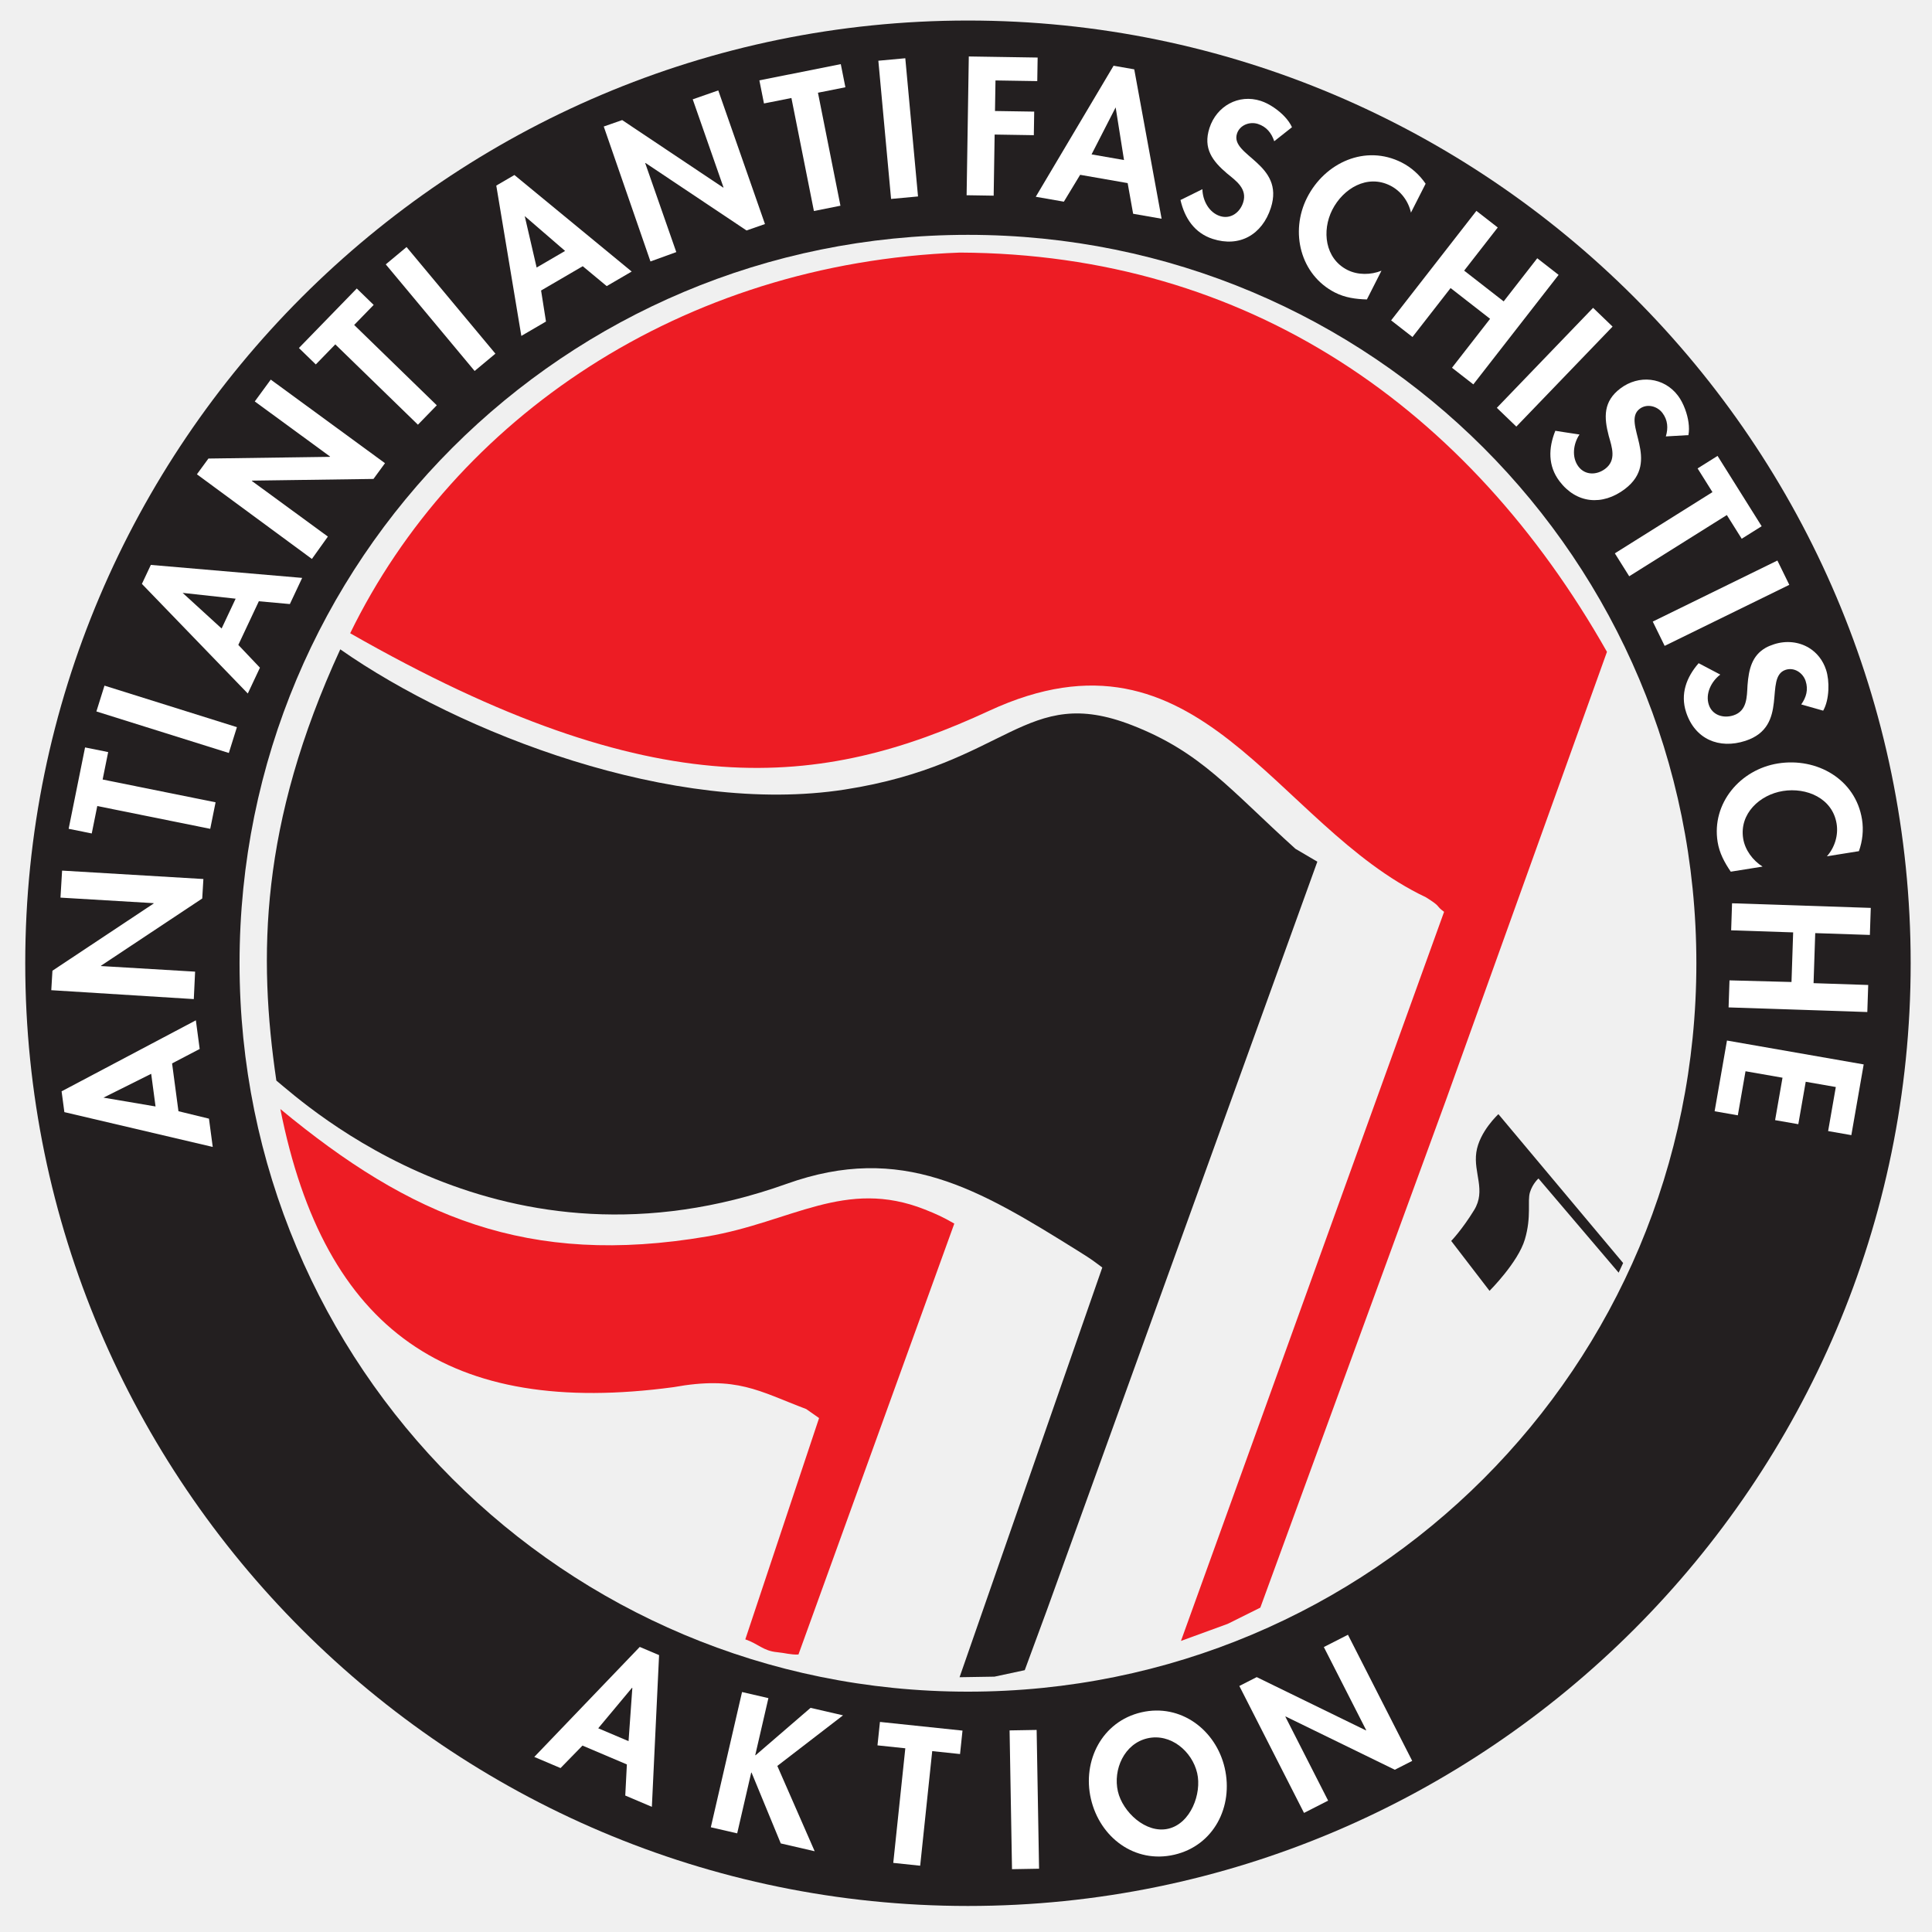
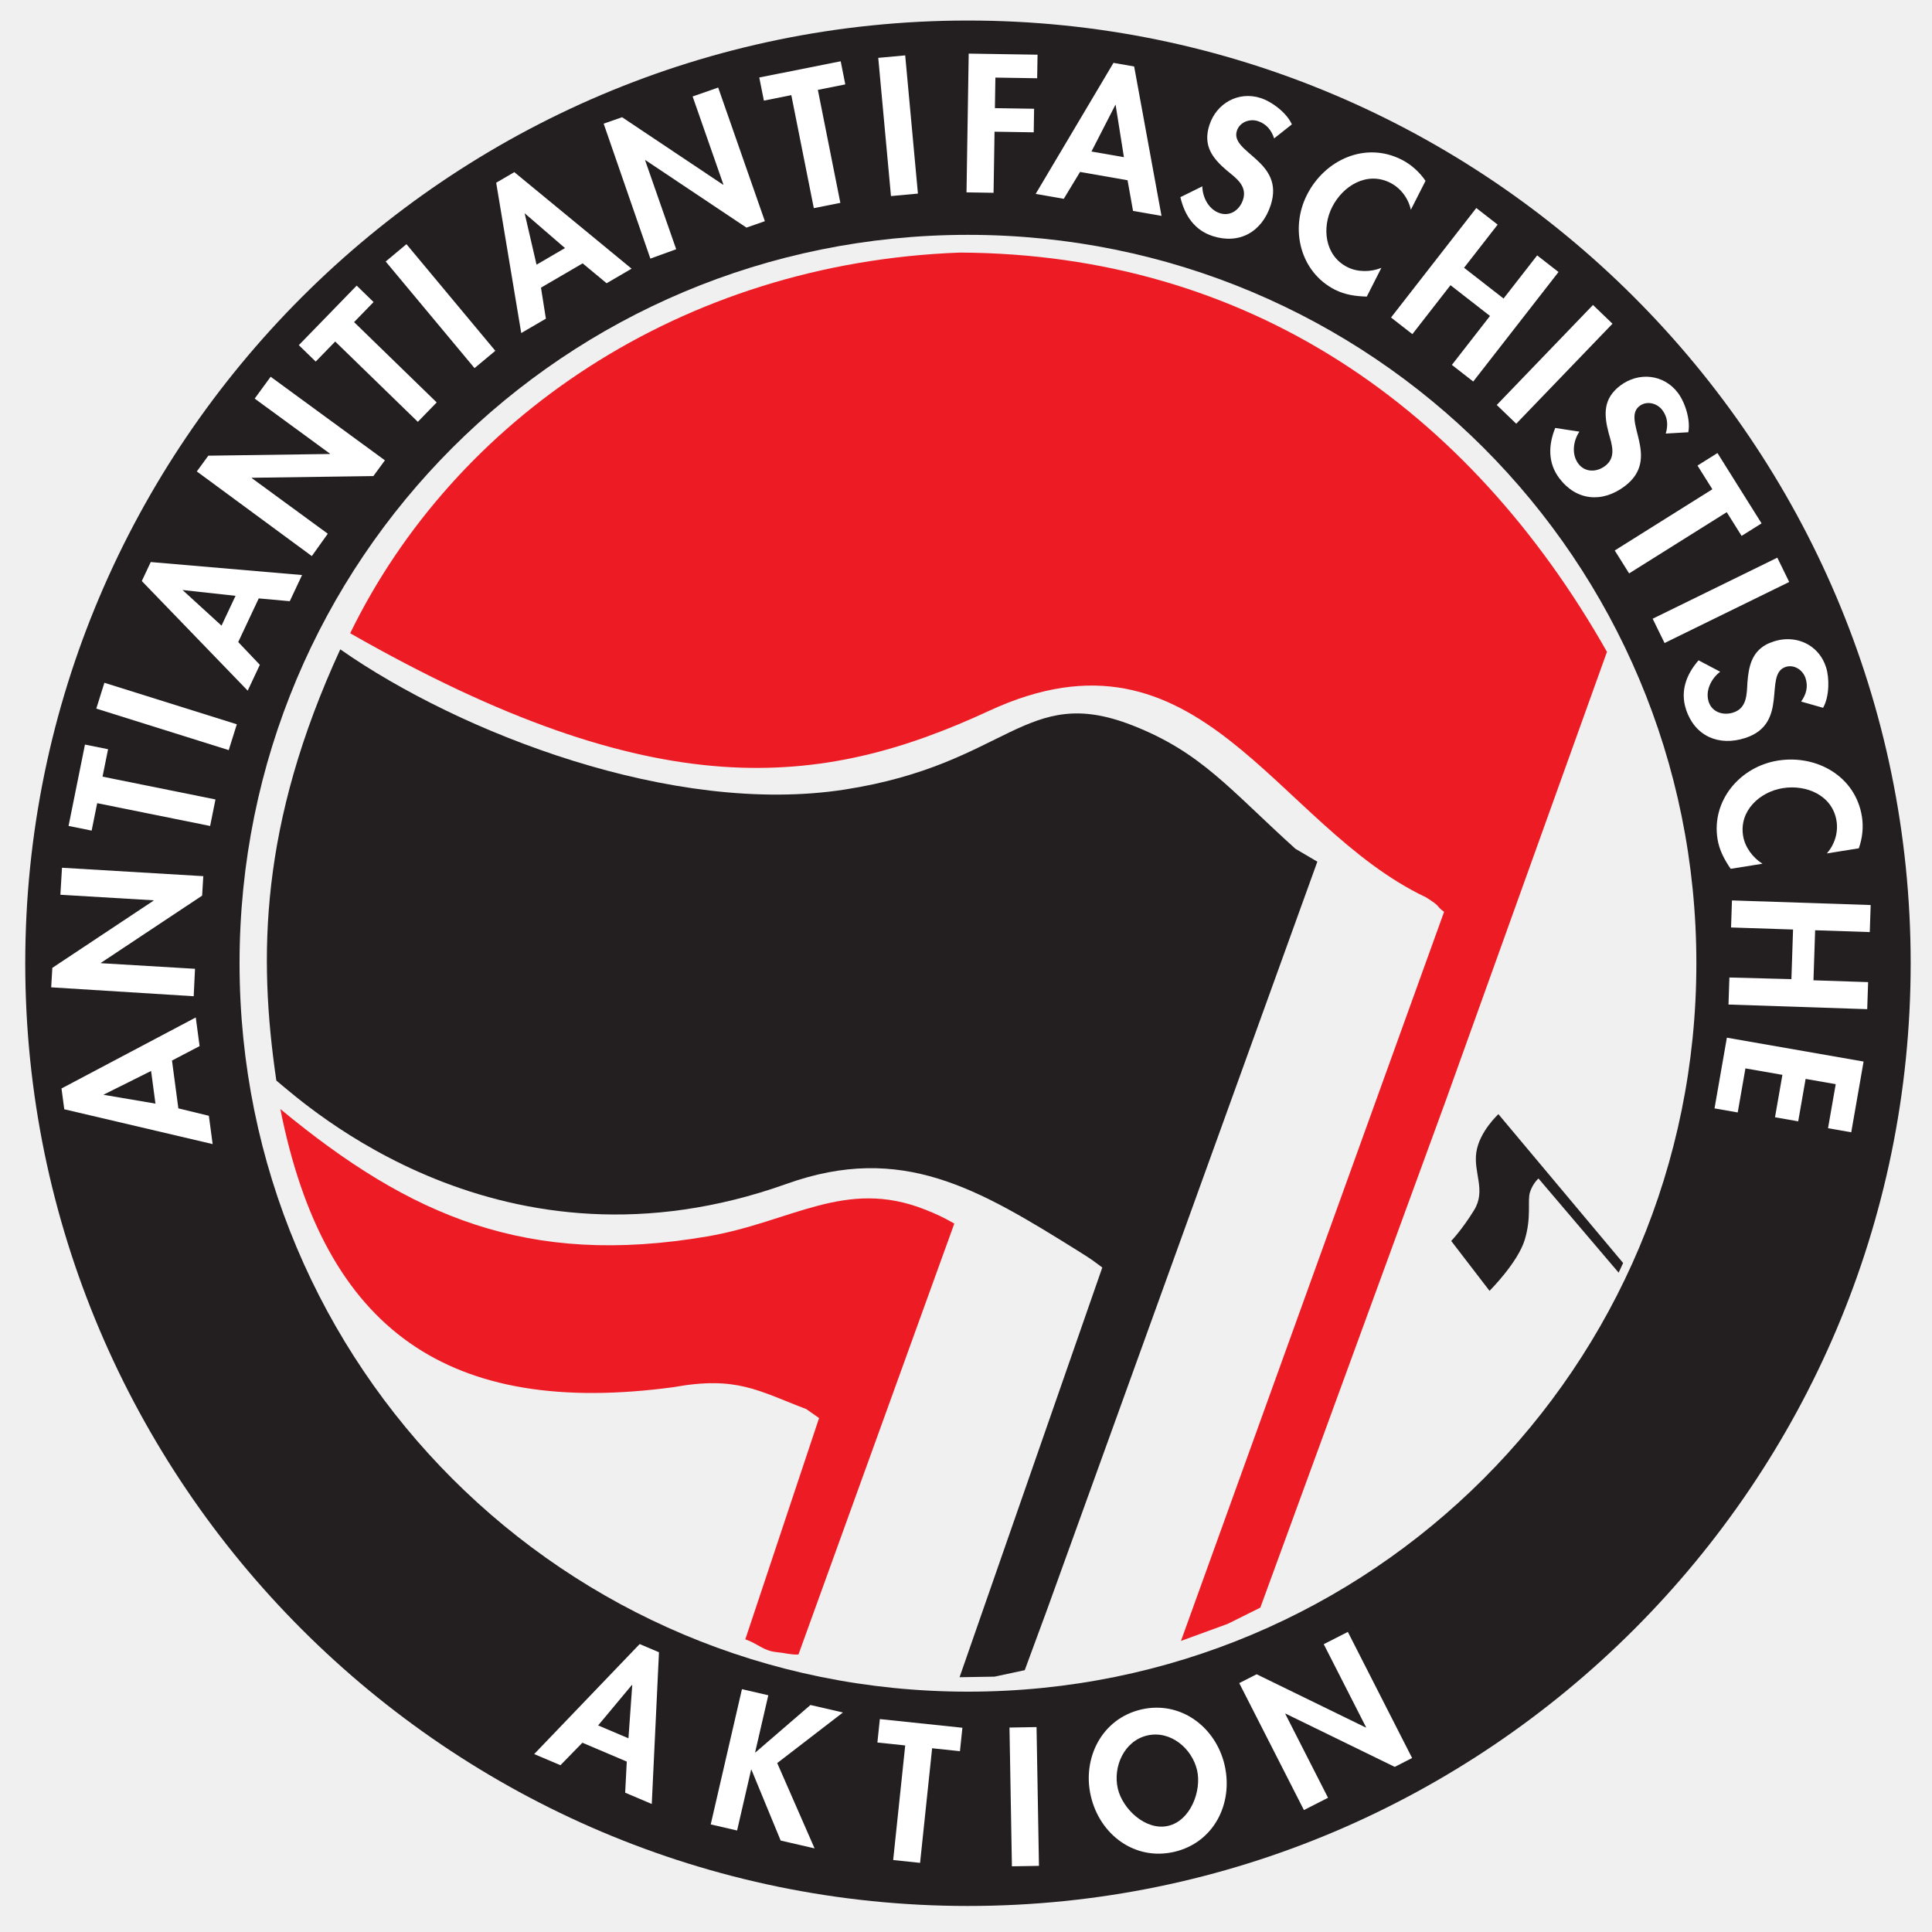
- <svg xmlns="http://www.w3.org/2000/svg" xml:space="preserve" id="svg2" height="367.35" width="367.35" version="1.1">
+ <svg xmlns="http://www.w3.org/2000/svg" version="1.1" width="367.35" height="367.35" id="svg2" xml:space="preserve">
  <defs id="defs6" />
-   <path style="color:#000000;font-style:normal;font-variant:normal;font-weight:normal;font-stretch:normal;font-size:medium;line-height:normal;font-family:'Bitstream Vera Sans';-inkscape-font-specification:'Bitstream Vera Sans';text-indent:0;text-align:start;text-decoration:none;text-decoration-line:none;letter-spacing:normal;word-spacing:normal;text-transform:none;writing-mode:lr-tb;direction:ltr;text-anchor:start;display:inline;overflow:visible;visibility:visible;fill:#231f20;fill-opacity:1;stroke:none;stroke-width:40.748;marker:none;enable-background:accumulate" id="path20" d="M 184.045,362.4 C 85.292,362.4 4.8,281.909 4.8,183.155 c 0,-98.755 80.492,-179.25 179.245,-179.25 98.755,0 179.25,80.495 179.25,179.25 0,98.754 -80.495,179.245 -179.25,179.245 z m 0,-40.748 c 76.733,0 138.502,-61.764 138.502,-138.497 0,-76.733 -61.768,-138.502 -138.502,-138.502 -76.732,0 -138.497,61.768 -138.497,138.502 0,76.733 61.765,138.497 138.497,138.497 z" />
-   <path style="fill:#231f20;fill-opacity:1;fill-rule:nonzero;stroke:none;stroke-width:0.118" id="path22" d="m 199.058,306.142 51.42,-142.303 -4.162,-2.448 c -12.489,-11.264 -17.877,-18.366 -31.1,-23.508 -20.341,-7.911 -23.369,7.391 -54.607,12.244 -32.556,5.058 -73.18,-10.761 -95.91,-26.661 -15.323,33.306 -15.618,58.418 -12.155,81.994 5.388,4.408 42.932,38.973 97.05,19.628 21.887,-7.824 36.487,0.979 55.343,12.733 3.068,1.913 2.88,1.883 4.652,3.183 l -27.137,77.901 6.63,-0.106 5.763,-1.232" />
-   <path style="fill:#ed1c24;fill-opacity:1;fill-rule:nonzero;stroke:none;stroke-width:0.118" id="path24" d="m 181.452,232.653 -29.635,81.938 c -1.515,0.062 -2.517,-0.302 -4.026,-0.441 -2.692,-0.247 -3.524,-1.556 -6.077,-2.444 l 14.026,-42.076 -2.45,-1.714 c -9.06,-3.428 -13.152,-6.347 -25.222,-4.163 -42.601,5.732 -66.361,-10.598 -74.764,-52.882 24.728,20.472 47.008,30.038 81.131,24.231 16.034,-2.728 26.255,-11.114 41.384,-5.142 2.265,0.894 3.522,1.48 5.633,2.693" />
-   <g transform="rotate(-10.61945,176.8179,186.3688)" id="g1620">
-     <path d="m 56.767,95.829 -6.037,-8.024 9.702,2.944 m 4.246,1.293 5.7,1.611 3.216,-4.458 -27.826,-7.731 -2.335,3.236 15.949,24.195 3.174,-4.4 -3.243,-5.015" id="path2833" style="fill:#ffffff;fill-opacity:1;fill-rule:evenodd;stroke:none;stroke-width:0.15" />
-     <path d="m 100.204,33.53 12.87,23.038 4.491,-2.508 L 104.695,31.02 Z" id="path2857" style="fill:#ffffff;fill-opacity:1;fill-rule:evenodd;stroke:none;stroke-width:0.15" />
-     <path d="m 79.847,82.373 -12.265,-13.065 0.051,-0.048 22.754,3.938 2.705,-2.539 -18.421,-19.623 -3.752,3.521 12.145,12.937 -0.051,0.048 -22.755,-3.938 -2.705,2.539 18.525,19.85 z" id="path2845" style="fill:#ffffff;fill-opacity:1;fill-rule:evenodd;stroke:none;stroke-width:0.15" />
-     <path d="m 92.175,43.748 4.347,-3.065 -2.582,-3.662 -12.9,9.097 2.582,3.661 4.347,-3.065 12.626,17.906 4.205,-2.966 z" id="path2841" style="fill:#ffffff;fill-opacity:1;fill-rule:evenodd;stroke:none;stroke-width:0.15" />
+   <path d="M 184.045,362.4 C 85.292,362.4 4.8,281.909 4.8,183.155 c 0,-98.755 80.492,-179.25 179.245,-179.25 98.755,0 179.25,80.495 179.25,179.25 0,98.754 -80.495,179.245 -179.25,179.245 z m 0,-40.748 c 76.733,0 138.502,-61.764 138.502,-138.497 0,-76.733 -61.768,-138.502 -138.502,-138.502 -76.732,0 -138.497,61.768 -138.497,138.502 0,76.733 61.765,138.497 138.497,138.497 z" id="path20" style="color:#000000;font-style:normal;font-variant:normal;font-weight:normal;font-stretch:normal;font-size:medium;line-height:normal;font-family:'Bitstream Vera Sans';-inkscape-font-specification:'Bitstream Vera Sans';text-indent:0;text-align:start;text-decoration:none;text-decoration-line:none;letter-spacing:normal;word-spacing:normal;text-transform:none;writing-mode:lr-tb;direction:ltr;text-anchor:start;display:inline;overflow:visible;visibility:visible;fill:#231f20;fill-opacity:1;stroke:none;stroke-width:40.748;marker:none;enable-background:accumulate" />
+   <path d="m 199.058,306.142 51.42,-142.303 -4.162,-2.448 c -12.489,-11.264 -17.877,-18.366 -31.1,-23.508 -20.341,-7.911 -23.369,7.391 -54.607,12.244 -32.556,5.058 -73.18,-10.761 -95.91,-26.661 -15.323,33.306 -15.618,58.418 -12.155,81.994 5.388,4.408 42.932,38.973 97.05,19.628 21.887,-7.824 36.487,0.979 55.343,12.733 3.068,1.913 2.88,1.883 4.652,3.183 l -27.137,77.901 6.63,-0.106 5.763,-1.232" id="path22" style="fill:#231f20;fill-opacity:1;fill-rule:nonzero;stroke:none;stroke-width:0.118" />
+   <path d="m 181.452,232.653 -29.635,81.938 c -1.515,0.062 -2.517,-0.302 -4.026,-0.441 -2.692,-0.247 -3.524,-1.556 -6.077,-2.444 l 14.026,-42.076 -2.45,-1.714 c -9.06,-3.428 -13.152,-6.347 -25.222,-4.163 -42.601,5.732 -66.361,-10.598 -74.764,-52.882 24.728,20.472 47.008,30.038 81.131,24.231 16.034,-2.728 26.255,-11.114 41.384,-5.142 2.265,0.894 3.522,1.48 5.633,2.693" id="path24" style="fill:#ed1c24;fill-opacity:1;fill-rule:nonzero;stroke:none;stroke-width:0.118" />
+   <path id="path22-1" style="opacity:1;fill:#ed1c24;fill-opacity:1;fill-rule:nonzero;stroke:none;stroke-width:0.118" d="M 182.508,48.025 C 129.495,49.983 86.447,79.669 66.582,120.405 c 58.188,33.251 89.69,29.479 121.502,14.743 40.076,-18.564 54.201,21.804 83.046,35.465 3.068,1.913 1.676,1.462 3.448,2.763 l -50.029,138.628 8.891,-3.246 6.198,-3.083 35.273,-96.442 30.637,-85.291 C 279.286,77.553 237.318,48.267 182.508,48.025 Z" />
+   <path style="opacity:1;fill:#231f20;fill-opacity:1;stroke:#d3d300;stroke-width:3.651;stroke-linecap:square;stroke-opacity:0;paint-order:markers stroke fill" d="m 308.622,240.15 -23.715,-28.304 c 0,0 -3.637,3.329 -4.201,7.267 -0.563,3.938 1.889,7.219 -0.418,10.975 -2.307,3.756 -4.355,5.864 -4.355,5.864 l 7.286,9.487 c 0,0 5.421,-5.4 6.717,-9.775 1.296,-4.375 0.444,-7.282 0.972,-8.97 0.528,-1.688 1.619,-2.617 1.619,-2.617 l 15.241,17.909 z" id="path1673" />
+   <path style="opacity:1;fill:none;fill-opacity:1;stroke:#d3d300;stroke-width:3.651;stroke-linecap:square;stroke-opacity:0;paint-order:markers stroke fill" d="m 80.39,108.647 c 0,0 23.188,19.072 51.139,17.835 27.951,-1.237 35.965,-13.213 64.56,-15.929 28.595,-2.716 51.915,11.037 69.566,24.946" id="path1766" />
+   <g id="g1620" transform="rotate(-10.61945,173.8837,186.196)">
+     <path style="fill:#ffffff;fill-opacity:1;fill-rule:evenodd;stroke:none;stroke-width:0.15" id="path2833" d="m 56.767,95.829 -6.037,-8.024 9.702,2.944 m 4.246,1.293 5.7,1.611 3.216,-4.458 -27.826,-7.731 -2.335,3.236 15.949,24.195 3.174,-4.4 -3.243,-5.015" />
+     <path style="fill:#ffffff;fill-opacity:1;fill-rule:evenodd;stroke:none;stroke-width:0.15" id="path2857" d="m 100.204,33.53 12.87,23.038 4.491,-2.508 L 104.695,31.02 Z" />
+     <path style="fill:#ffffff;fill-opacity:1;fill-rule:evenodd;stroke:none;stroke-width:0.15" id="path2845" d="m 79.847,82.373 -12.265,-13.065 0.051,-0.048 22.754,3.938 2.705,-2.539 -18.421,-19.623 -3.752,3.521 12.145,12.937 -0.051,0.048 -22.755,-3.938 -2.705,2.539 18.525,19.85 z" />
+     <path style="fill:#ffffff;fill-opacity:1;fill-rule:evenodd;stroke:none;stroke-width:0.15" id="path2841" d="m 92.175,43.748 4.347,-3.065 -2.582,-3.662 -12.9,9.097 2.582,3.661 4.347,-3.065 12.626,17.906 4.205,-2.966 z" />
  </g>
-   <path style="fill:#ffffff;fill-opacity:1;fill-rule:evenodd;stroke:none;stroke-width:0.15" id="path34" d="m 247.946,344.708 4.584,-2.336 -8.134,-15.967 0.061,-0.032 20.754,10.126 3.306,-1.685 -12.219,-23.981 -4.584,2.336 8.056,15.812 -0.063,0.032 -20.754,-10.126 -3.306,1.684 12.299,24.137" />
-   <path style="fill:#ffffff;fill-opacity:1;fill-rule:evenodd;stroke:none;stroke-width:0.15" id="path2830" d="m 223.275,352.658 c 7.503,-1.732 11.287,-9.142 9.588,-16.509 -1.662,-7.196 -8.335,-12.3 -15.838,-10.568 -7.503,1.732 -11.264,9.246 -9.603,16.441 1.701,7.367 8.351,12.367 15.854,10.635 z m -5.109,-22.132 c 4.399,-1.016 8.505,2.454 9.466,6.615 0.897,3.888 -1.236,9.588 -5.499,10.573 -4.263,0.984 -8.678,-3.205 -9.576,-7.093 -0.96,-4.161 1.209,-9.08 5.609,-10.095 z" />
-   <path style="fill:#ffffff;fill-opacity:1;fill-rule:evenodd;stroke:none;stroke-width:0.15" id="path2832" d="m 197.106,328.929 -5.144,0.09 0.461,26.387 5.144,-0.09 z" />
-   <path style="fill:#ffffff;fill-opacity:1;fill-rule:evenodd;stroke:none;stroke-width:0.15" id="path2834" d="m 177.252,332.957 5.29,0.556 0.468,-4.455 -15.697,-1.65 -0.469,4.456 5.292,0.556 -2.291,21.789 5.117,0.538 z" />
-   <path style="fill:#ffffff;fill-opacity:1;fill-rule:evenodd;stroke:none;stroke-width:0.15" id="path2836" d="m 143.67,333.742 -0.069,-0.016 2.504,-10.845 -5.013,-1.158 -5.936,25.714 5.013,1.157 2.669,-11.56 0.068,0.016 5.55,13.458 6.447,1.488 -7.103,-16.224 12.493,-9.616 -6.173,-1.425 z" />
-   <path style="fill:#ffffff;fill-opacity:1;fill-rule:evenodd;stroke:none;stroke-width:0.15" id="path2838" d="m 119.193,335.488 -0.305,5.916 5.058,2.147 1.371,-28.848 -3.673,-1.558 -20.055,20.916 4.993,2.119 4.171,-4.275 z m 0.32,-4.427 -5.766,-2.448 6.421,-7.693 0.065,0.027 z" />
-   <g transform="rotate(-10.61945,176.8179,186.3688)" id="g1590">
-     <path d="m 339.388,246.044 4.195,1.572 4.785,-12.784 -24.714,-9.253 -4.786,12.783 4.195,1.572 2.982,-7.965 6.686,2.503 -2.871,7.67 4.195,1.57 2.872,-7.669 5.44,2.037 -2.981,7.964" id="path26" style="fill:#ffffff;fill-opacity:1;fill-rule:evenodd;stroke:none;stroke-width:0.15" />
-     <path d="m 325.118,219.443 25.763,5.725 1.116,-5.023 -10.149,-2.255 2.065,-9.294 10.147,2.255 1.117,-5.022 -25.762,-5.723 -1.117,5.022 11.515,2.558 -2.048,9.214 -11.53,-2.479 z" id="path2843" style="fill:#ffffff;fill-opacity:1;fill-rule:evenodd;stroke:none;stroke-width:0.15" />
-     <path d="m 354.947,194.812 c 1.027,-1.759 1.64,-3.773 1.695,-5.837 0.206,-7.733 -6.266,-13.192 -13.753,-13.392 -7.278,-0.192 -13.826,5.129 -14.023,12.547 -0.058,2.136 0.557,4.076 1.415,6.025 l 6.122,0.163 c -1.605,-1.478 -2.702,-3.713 -2.643,-5.917 0.128,-4.793 4.648,-7.614 9.092,-7.496 4.549,0.121 9.021,3.076 8.89,8.01 -0.059,2.204 -1.167,4.346 -2.954,5.733 l 6.159,0.164" id="path28" style="fill:#ffffff;fill-opacity:1;fill-rule:evenodd;stroke:none;stroke-width:0.15" />
-     <path d="m 229.275,17.721 -12.828,-2.615 -5.271,25.857 5.041,1.028 2.322,-11.386 7.303,1.49 0.895,-4.39 -7.305,-1.489 1.162,-5.693 7.784,1.588 z" id="path2875" style="fill:#ffffff;fill-opacity:1;fill-rule:evenodd;stroke:none;stroke-width:0.15" />
-     <path d="m 305.802,103.461 21.491,-15.315 -2.985,-4.189 -21.491,15.316 z" id="path2909" style="fill:#ffffff;fill-opacity:1;fill-rule:evenodd;stroke:none;stroke-width:0.15" />
-     <path d="m 321.654,135.389 20.389,-8.021 1.948,4.95 4.169,-1.639 -5.779,-14.688 -4.169,1.639 1.947,4.951 -20.388,8.02 z" id="path2903" style="fill:#ffffff;fill-opacity:1;fill-rule:evenodd;stroke:none;stroke-width:0.15" />
-     <path d="m 325.838,149.64 25.433,-7.041 -1.372,-4.958 -25.434,7.041 z" id="path2901" style="fill:#ffffff;fill-opacity:1;fill-rule:evenodd;stroke:none;stroke-width:0.15" />
-     <path d="m 297.36,54.895 c -0.819,-1.864 -2.088,-3.543 -3.726,-4.803 -6.135,-4.711 -14.355,-2.684 -18.917,3.256 -4.435,5.773 -3.979,14.2 1.908,18.72 1.692,1.3 3.625,1.945 5.705,2.396 l 3.73,-4.858 c -2.14,0.43 -4.592,0.003 -6.34,-1.34 -3.804,-2.92 -3.428,-8.235 -0.721,-11.761 2.772,-3.608 7.792,-5.49 11.706,-2.484 1.747,1.342 2.83,3.497 2.902,5.76 z" id="path2899" style="fill:#ffffff;fill-opacity:1;fill-rule:evenodd;stroke:none;stroke-width:0.15" />
-     <path d="m 301.517,72.487 7.788,-6.885 -3.407,-3.854 -19.773,17.477 3.408,3.855 8.838,-7.811 6.304,7.132 -8.837,7.812 3.408,3.855 19.772,-17.478 -3.407,-3.854 -7.789,6.884 -6.305,-7.133" id="path32" style="fill:#ffffff;fill-opacity:1;fill-rule:evenodd;stroke:none;stroke-width:0.15" />
-     <path d="m 235.958,37.707 6.149,-7.939 -0.282,10.134 m -0.128,4.437 -0.051,5.923 5.148,1.927 0.122,-28.88 -3.737,-1.399 -19.134,21.763 5.081,1.902 3.983,-4.451" id="path2833-0" style="fill:#ffffff;fill-opacity:1;fill-rule:evenodd;stroke:none" />
-     <path d="m 271.744,35.41 c -0.737,-0.739 -1.518,-1.351 -2.291,-1.771 -3.905,-2.122 -8.446,-0.575 -10.536,3.27 -1.955,3.598 -0.603,6.283 1.711,9.134 1.43,1.694 3.276,3.573 1.972,5.972 -0.968,1.783 -2.958,2.722 -4.803,1.719 -1.937,-1.053 -2.7,-3.521 -2.345,-5.638 l -2.91,0.82 -1.565,0.433 c 0.146,3.543 1.468,6.664 4.666,8.403 2.342,1.272 4.686,1.512 6.747,0.85 2.11,-0.678 3.923,-2.27 5.199,-4.617 4.229,-7.78 -5.849,-11.157 -3.727,-15.062 0.82,-1.508 2.81,-1.859 4.256,-1.074 1.506,0.819 2.214,2.166 2.44,3.803 l 3.806,-1.998 c -0.351,-1.461 -1.392,-3.012 -2.621,-4.243 z" id="path3917" style="fill:#ffffff;fill-opacity:1;fill-rule:evenodd;stroke:none" />
-     <path d="m 337.952,106.107 c -0.18,-1.028 -0.468,-1.978 -0.861,-2.765 -1.982,-3.979 -6.589,-5.315 -10.506,-3.365 -3.665,1.826 -4.098,4.801 -3.838,8.464 0.199,2.208 0.634,4.806 -1.81,6.023 -1.816,0.905 -3.984,0.533 -4.921,-1.347 -0.983,-1.974 -0.192,-4.432 1.313,-5.963 l -2.854,-0.998 -1.531,-0.543 c -1.913,2.986 -2.62,6.301 -0.997,9.559 1.188,2.385 2.971,3.926 5.039,4.566 2.118,0.655 4.516,0.391 6.907,-0.8 7.927,-3.948 1.608,-12.494 5.586,-14.476 1.537,-0.764 3.368,0.089 4.102,1.561 0.764,1.535 0.571,3.044 -0.182,4.515 l 4.264,0.546 c 0.551,-1.398 0.587,-3.266 0.287,-4.979 z" id="path3917-1" style="fill:#ffffff;fill-opacity:1;fill-rule:evenodd;stroke:none" />
-     <path d="m 352.737,155.065 c -1.658,-1.489 -3.984,-2.211 -6.424,-1.891 -0.612,0.079 -1.178,0.195 -1.676,0.367 -2.804,0.979 -3.895,3.367 -4.698,6.381 -0.531,2.152 -0.964,4.757 -3.67,5.113 -2.013,0.265 -3.972,-0.778 -4.244,-2.86 -0.286,-2.186 1.284,-4.263 3.205,-5.22 l -3.648,-2.887 c -2.783,2.201 -4.533,5.109 -4.06,8.718 0.701,5.345 4.855,8.117 10.094,7.429 8.78,-1.152 5.594,-11.283 10,-11.861 1.701,-0.223 3.123,1.169 3.338,2.801 0.223,1.701 -0.453,3.067 -1.644,4.212 l 3.883,1.934 c 0.798,-0.936 1.36,-2.285 1.693,-3.682 0.315,-1.33 0.427,-2.712 0.277,-3.847 -0.253,-1.928 -1.136,-3.551 -2.426,-4.709 z" id="path2847-4" style="fill:#ffffff;fill-opacity:1;fill-rule:evenodd;stroke:none" />
+   <path d="m 247.927,344.164 4.584,-2.336 -8.134,-15.967 0.061,-0.032 20.754,10.126 3.306,-1.685 -12.219,-23.981 -4.584,2.336 8.056,15.812 -0.063,0.032 -20.754,-10.126 -3.306,1.684 12.299,24.137" id="path34" style="fill:#ffffff;fill-opacity:1;fill-rule:evenodd;stroke:none;stroke-width:0.15" />
+   <path d="m 223.257,352.114 c 7.503,-1.732 11.287,-9.142 9.588,-16.509 -1.662,-7.196 -8.335,-12.3 -15.838,-10.568 -7.503,1.732 -11.264,9.246 -9.603,16.441 1.701,7.367 8.351,12.367 15.854,10.635 z m -5.109,-22.132 c 4.399,-1.016 8.505,2.454 9.466,6.615 0.897,3.888 -1.236,9.588 -5.499,10.573 -4.263,0.984 -8.678,-3.205 -9.576,-7.093 -0.96,-4.161 1.209,-9.08 5.609,-10.095 z" id="path2830" style="fill:#ffffff;fill-opacity:1;fill-rule:evenodd;stroke:none;stroke-width:0.15" />
+   <path d="m 197.088,328.386 -5.144,0.09 0.461,26.387 5.144,-0.09 z" id="path2832" style="fill:#ffffff;fill-opacity:1;fill-rule:evenodd;stroke:none;stroke-width:0.15" />
+   <path d="m 177.234,332.414 5.29,0.556 0.468,-4.455 -15.697,-1.65 -0.469,4.456 5.292,0.556 -2.291,21.789 5.117,0.538 z" id="path2834" style="fill:#ffffff;fill-opacity:1;fill-rule:evenodd;stroke:none;stroke-width:0.15" />
+   <path d="m 143.651,333.198 -0.069,-0.016 2.504,-10.845 -5.013,-1.158 -5.936,25.714 5.013,1.157 2.669,-11.56 0.068,0.016 5.55,13.458 6.447,1.488 -7.103,-16.224 12.493,-9.616 -6.173,-1.425 z" id="path2836" style="fill:#ffffff;fill-opacity:1;fill-rule:evenodd;stroke:none;stroke-width:0.15" />
+   <path d="m 119.174,334.945 -0.305,5.916 5.058,2.147 1.371,-28.848 -3.673,-1.558 -20.055,20.916 4.993,2.119 4.171,-4.275 z m 0.32,-4.427 -5.766,-2.448 6.421,-7.693 0.065,0.027 z" id="path2838" style="fill:#ffffff;fill-opacity:1;fill-rule:evenodd;stroke:none;stroke-width:0.15" />
+   <g id="g1590" transform="rotate(-10.61945,173.8837,186.196)">
+     <path style="fill:#ffffff;fill-opacity:1;fill-rule:evenodd;stroke:none;stroke-width:0.15" id="path26" d="m 339.388,246.044 4.195,1.572 4.785,-12.784 -24.714,-9.253 -4.786,12.783 4.195,1.572 2.982,-7.965 6.686,2.503 -2.871,7.67 4.195,1.57 2.872,-7.669 5.44,2.037 -2.981,7.964" />
+     <path style="fill:#ffffff;fill-opacity:1;fill-rule:evenodd;stroke:none;stroke-width:0.15" id="path2843" d="m 325.118,219.443 25.763,5.725 1.116,-5.023 -10.149,-2.255 2.065,-9.294 10.147,2.255 1.117,-5.022 -25.762,-5.723 -1.117,5.022 11.515,2.558 -2.048,9.214 -11.53,-2.479 z" />
+     <path style="fill:#ffffff;fill-opacity:1;fill-rule:evenodd;stroke:none;stroke-width:0.15" id="path28" d="m 354.947,194.812 c 1.027,-1.759 1.64,-3.773 1.695,-5.837 0.206,-7.733 -6.266,-13.192 -13.753,-13.392 -7.278,-0.192 -13.826,5.129 -14.023,12.547 -0.058,2.136 0.557,4.076 1.415,6.025 l 6.122,0.163 c -1.605,-1.478 -2.702,-3.713 -2.643,-5.917 0.128,-4.793 4.648,-7.614 9.092,-7.496 4.549,0.121 9.021,3.076 8.89,8.01 -0.059,2.204 -1.167,4.346 -2.954,5.733 l 6.159,0.164" />
+     <path style="fill:#ffffff;fill-opacity:1;fill-rule:evenodd;stroke:none;stroke-width:0.15" id="path2875" d="m 229.275,17.721 -12.828,-2.615 -5.271,25.857 5.041,1.028 2.322,-11.386 7.303,1.49 0.895,-4.39 -7.305,-1.489 1.162,-5.693 7.784,1.588 z" />
+     <path style="fill:#ffffff;fill-opacity:1;fill-rule:evenodd;stroke:none;stroke-width:0.15" id="path2909" d="m 305.802,103.461 21.491,-15.315 -2.985,-4.189 -21.491,15.316 z" />
+     <path style="fill:#ffffff;fill-opacity:1;fill-rule:evenodd;stroke:none;stroke-width:0.15" id="path2903" d="m 321.654,135.389 20.389,-8.021 1.948,4.95 4.169,-1.639 -5.779,-14.688 -4.169,1.639 1.947,4.951 -20.388,8.02 z" />
+     <path style="fill:#ffffff;fill-opacity:1;fill-rule:evenodd;stroke:none;stroke-width:0.15" id="path2901" d="m 325.838,149.64 25.433,-7.041 -1.372,-4.958 -25.434,7.041 z" />
+     <path style="fill:#ffffff;fill-opacity:1;fill-rule:evenodd;stroke:none;stroke-width:0.15" id="path2899" d="m 297.36,54.895 c -0.819,-1.864 -2.088,-3.543 -3.726,-4.803 -6.135,-4.711 -14.355,-2.684 -18.917,3.256 -4.435,5.773 -3.979,14.2 1.908,18.72 1.692,1.3 3.625,1.945 5.705,2.396 l 3.73,-4.858 c -2.14,0.43 -4.592,0.003 -6.34,-1.34 -3.804,-2.92 -3.428,-8.235 -0.721,-11.761 2.772,-3.608 7.792,-5.49 11.706,-2.484 1.747,1.342 2.83,3.497 2.902,5.76 z" />
+     <path style="fill:#ffffff;fill-opacity:1;fill-rule:evenodd;stroke:none;stroke-width:0.15" id="path32" d="m 301.517,72.487 7.788,-6.885 -3.407,-3.854 -19.773,17.477 3.408,3.855 8.838,-7.811 6.304,7.132 -8.837,7.812 3.408,3.855 19.772,-17.478 -3.407,-3.854 -7.789,6.884 -6.305,-7.133" />
+     <path style="fill:#ffffff;fill-opacity:1;fill-rule:evenodd;stroke:none" id="path2833-0" d="m 235.958,37.707 6.149,-7.939 -0.282,10.134 m -0.128,4.437 -0.051,5.923 5.148,1.927 0.122,-28.88 -3.737,-1.399 -19.134,21.763 5.081,1.902 3.983,-4.451" />
+     <path style="fill:#ffffff;fill-opacity:1;fill-rule:evenodd;stroke:none" id="path3917" d="m 271.744,35.41 c -0.737,-0.739 -1.518,-1.351 -2.291,-1.771 -3.905,-2.122 -8.446,-0.575 -10.536,3.27 -1.955,3.598 -0.603,6.283 1.711,9.134 1.43,1.694 3.276,3.573 1.972,5.972 -0.968,1.783 -2.958,2.722 -4.803,1.719 -1.937,-1.053 -2.7,-3.521 -2.345,-5.638 l -2.91,0.82 -1.565,0.433 c 0.146,3.543 1.468,6.664 4.666,8.403 2.342,1.272 4.686,1.512 6.747,0.85 2.11,-0.678 3.923,-2.27 5.199,-4.617 4.229,-7.78 -5.849,-11.157 -3.727,-15.062 0.82,-1.508 2.81,-1.859 4.256,-1.074 1.506,0.819 2.214,2.166 2.44,3.803 l 3.806,-1.998 c -0.351,-1.461 -1.392,-3.012 -2.621,-4.243 z" />
+     <path style="fill:#ffffff;fill-opacity:1;fill-rule:evenodd;stroke:none" id="path3917-1" d="m 337.952,106.107 c -0.18,-1.028 -0.468,-1.978 -0.861,-2.765 -1.982,-3.979 -6.589,-5.315 -10.506,-3.365 -3.665,1.826 -4.098,4.801 -3.838,8.464 0.199,2.208 0.634,4.806 -1.81,6.023 -1.816,0.905 -3.984,0.533 -4.921,-1.347 -0.983,-1.974 -0.192,-4.432 1.313,-5.963 l -2.854,-0.998 -1.531,-0.543 c -1.913,2.986 -2.62,6.301 -0.997,9.559 1.188,2.385 2.971,3.926 5.039,4.566 2.118,0.655 4.516,0.391 6.907,-0.8 7.927,-3.948 1.608,-12.494 5.586,-14.476 1.537,-0.764 3.368,0.089 4.102,1.561 0.764,1.535 0.571,3.044 -0.182,4.515 l 4.264,0.546 c 0.551,-1.398 0.587,-3.266 0.287,-4.979 z" />
+     <path style="fill:#ffffff;fill-opacity:1;fill-rule:evenodd;stroke:none" id="path2847-4" d="m 352.737,155.065 c -1.658,-1.489 -3.984,-2.211 -6.424,-1.891 -0.612,0.079 -1.178,0.195 -1.676,0.367 -2.804,0.979 -3.895,3.367 -4.698,6.381 -0.531,2.152 -0.964,4.757 -3.67,5.113 -2.013,0.265 -3.972,-0.778 -4.244,-2.86 -0.286,-2.186 1.284,-4.263 3.205,-5.22 l -3.648,-2.887 c -2.783,2.201 -4.533,5.109 -4.06,8.718 0.701,5.345 4.855,8.117 10.094,7.429 8.78,-1.152 5.594,-11.283 10,-11.861 1.701,-0.223 3.123,1.169 3.338,2.801 0.223,1.701 -0.453,3.067 -1.644,4.212 l 3.883,1.934 c 0.798,-0.936 1.36,-2.285 1.693,-3.682 0.315,-1.33 0.427,-2.712 0.277,-3.847 -0.253,-1.928 -1.136,-3.551 -2.426,-4.709 z" />
  </g>
-   <g transform="rotate(-10.61945,179.1265,185.4412)" id="g1626">
-     <path style="fill:#ffffff;fill-opacity:1;fill-rule:evenodd;stroke:none;stroke-width:0.15" id="path2833-3" d="m 128.156,38.968 -0.422,-10.033 6.321,7.927 m 2.764,3.473 3.782,4.559 5.177,-1.848 -18.534,-22.149 -3.758,1.341 -0.586,28.972 5.11,-1.824 0.173,-5.97" />
-     <path style="fill:#ffffff;fill-opacity:1;fill-rule:evenodd;stroke:none;stroke-width:0.15" id="path2857-6" d="m 199.263,12.292 -2.465,26.274 5.122,0.481 2.466,-26.275 z" />
-     <path style="fill:#ffffff;fill-opacity:1;fill-rule:evenodd;stroke:none;stroke-width:0.15" id="path2845-7" d="m 154.796,40.975 -2.692,-17.716 0.07,-0.011 16.508,16.148 3.668,-0.557 -4.043,-26.609 -5.087,0.773 2.666,17.543 -0.069,0.011 -16.508,-16.149 -3.668,0.557 4,26.855 z" />
-     <path style="fill:#ffffff;fill-opacity:1;fill-rule:evenodd;stroke:none;stroke-width:0.15" id="path2841-5" d="m 186.855,16.154 5.319,-0.059 -0.05,-4.481 -15.784,0.176 0.051,4.48 5.319,-0.059 0.244,21.908 5.145,-0.058 z" />
+   <g id="g1626" transform="rotate(-10.61945,176.1923,185.2685)">
+     <path d="m 128.156,38.968 -0.422,-10.033 6.321,7.927 m 2.764,3.473 3.782,4.559 5.177,-1.848 -18.534,-22.149 -3.758,1.341 -0.586,28.972 5.11,-1.824 0.173,-5.97" id="path2833-3" style="fill:#ffffff;fill-opacity:1;fill-rule:evenodd;stroke:none;stroke-width:0.15" />
+     <path d="m 199.263,12.292 -2.465,26.274 5.122,0.481 2.466,-26.275 z" id="path2857-6" style="fill:#ffffff;fill-opacity:1;fill-rule:evenodd;stroke:none;stroke-width:0.15" />
+     <path d="m 154.796,40.975 -2.692,-17.716 0.07,-0.011 16.508,16.148 3.668,-0.557 -4.043,-26.609 -5.087,0.773 2.666,17.543 -0.069,0.011 -16.508,-16.149 -3.668,0.557 4,26.855 z" id="path2845-7" style="fill:#ffffff;fill-opacity:1;fill-rule:evenodd;stroke:none;stroke-width:0.15" />
+     <path d="m 186.855,16.154 5.319,-0.059 -0.05,-4.481 -15.784,0.176 0.051,4.48 5.319,-0.059 0.244,21.908 5.145,-0.058 z" id="path2841-5" style="fill:#ffffff;fill-opacity:1;fill-rule:evenodd;stroke:none;stroke-width:0.15" />
  </g>
-   <g transform="rotate(-77.95297,184.795,185.5958)" id="g1626-3">
-     <path d="m 128.156,38.968 -0.422,-10.033 6.321,7.927 m 2.764,3.473 3.782,4.559 5.177,-1.848 -18.534,-22.149 -3.758,1.341 -0.586,28.972 5.11,-1.824 0.173,-5.97" id="path2833-3-5" style="fill:#ffffff;fill-opacity:1;fill-rule:evenodd;stroke:none;stroke-width:0.15" />
-     <path d="m 199.263,12.292 -2.465,26.274 5.122,0.481 2.466,-26.275 z" id="path2857-6-6" style="fill:#ffffff;fill-opacity:1;fill-rule:evenodd;stroke:none;stroke-width:0.15" />
-     <path d="m 154.796,40.975 -2.692,-17.716 0.07,-0.011 16.508,16.148 3.668,-0.557 -4.043,-26.609 -5.087,0.773 2.666,17.543 -0.069,0.011 -16.508,-16.149 -3.668,0.557 4,26.855 z" id="path2845-7-2" style="fill:#ffffff;fill-opacity:1;fill-rule:evenodd;stroke:none;stroke-width:0.15" />
-     <path d="m 186.855,16.154 5.319,-0.059 -0.05,-4.481 -15.784,0.176 0.051,4.48 5.319,-0.059 0.244,21.908 5.145,-0.058 z" id="path2841-5-9" style="fill:#ffffff;fill-opacity:1;fill-rule:evenodd;stroke:none;stroke-width:0.15" />
+   <g id="g1626-3" transform="rotate(-77.95297,184.4498,185.3354)">
+     <path style="fill:#ffffff;fill-opacity:1;fill-rule:evenodd;stroke:none;stroke-width:0.15" id="path2833-3-5" d="m 128.156,38.968 -0.422,-10.033 6.321,7.927 m 2.764,3.473 3.782,4.559 5.177,-1.848 -18.534,-22.149 -3.758,1.341 -0.586,28.972 5.11,-1.824 0.173,-5.97" />
+     <path style="fill:#ffffff;fill-opacity:1;fill-rule:evenodd;stroke:none;stroke-width:0.15" id="path2857-6-6" d="m 199.263,12.292 -2.465,26.274 5.122,0.481 2.466,-26.275 z" />
+     <path style="fill:#ffffff;fill-opacity:1;fill-rule:evenodd;stroke:none;stroke-width:0.15" id="path2845-7-2" d="m 154.796,40.975 -2.692,-17.716 0.07,-0.011 16.508,16.148 3.668,-0.557 -4.043,-26.609 -5.087,0.773 2.666,17.543 -0.069,0.011 -16.508,-16.149 -3.668,0.557 4,26.855 z" />
+     <path style="fill:#ffffff;fill-opacity:1;fill-rule:evenodd;stroke:none;stroke-width:0.15" id="path2841-5-9" d="m 186.855,16.154 5.319,-0.059 -0.05,-4.481 -15.784,0.176 0.051,4.48 5.319,-0.059 0.244,21.908 5.145,-0.058 z" />
  </g>
-   <path d="M 182.508,48.025 C 129.495,49.983 86.447,79.669 66.582,120.405 c 58.188,33.251 89.69,29.479 121.502,14.743 40.076,-18.564 54.201,21.804 83.046,35.465 3.068,1.913 1.676,1.462 3.448,2.763 l -50.029,138.628 8.891,-3.246 6.198,-3.083 35.273,-96.442 30.637,-85.291 C 279.286,77.553 237.318,48.267 182.508,48.025 Z" style="opacity:1;fill:#ed1c24;fill-opacity:1;fill-rule:nonzero;stroke:none;stroke-width:0.118" id="path22-1" />
-   <path id="path1673" d="m 308.622,240.15 -23.715,-28.304 c 0,0 -3.637,3.329 -4.201,7.267 -0.563,3.938 1.889,7.219 -0.418,10.975 -2.307,3.756 -4.355,5.864 -4.355,5.864 l 7.286,9.487 c 0,0 5.421,-5.4 6.717,-9.775 1.296,-4.375 0.444,-7.282 0.972,-8.97 0.528,-1.688 1.619,-2.617 1.619,-2.617 l 15.241,17.909 z" style="opacity:1;fill:#231f20;fill-opacity:1;stroke:#d3d300;stroke-width:3.651;stroke-linecap:square;stroke-opacity:0;paint-order:markers stroke fill" />
</svg>
